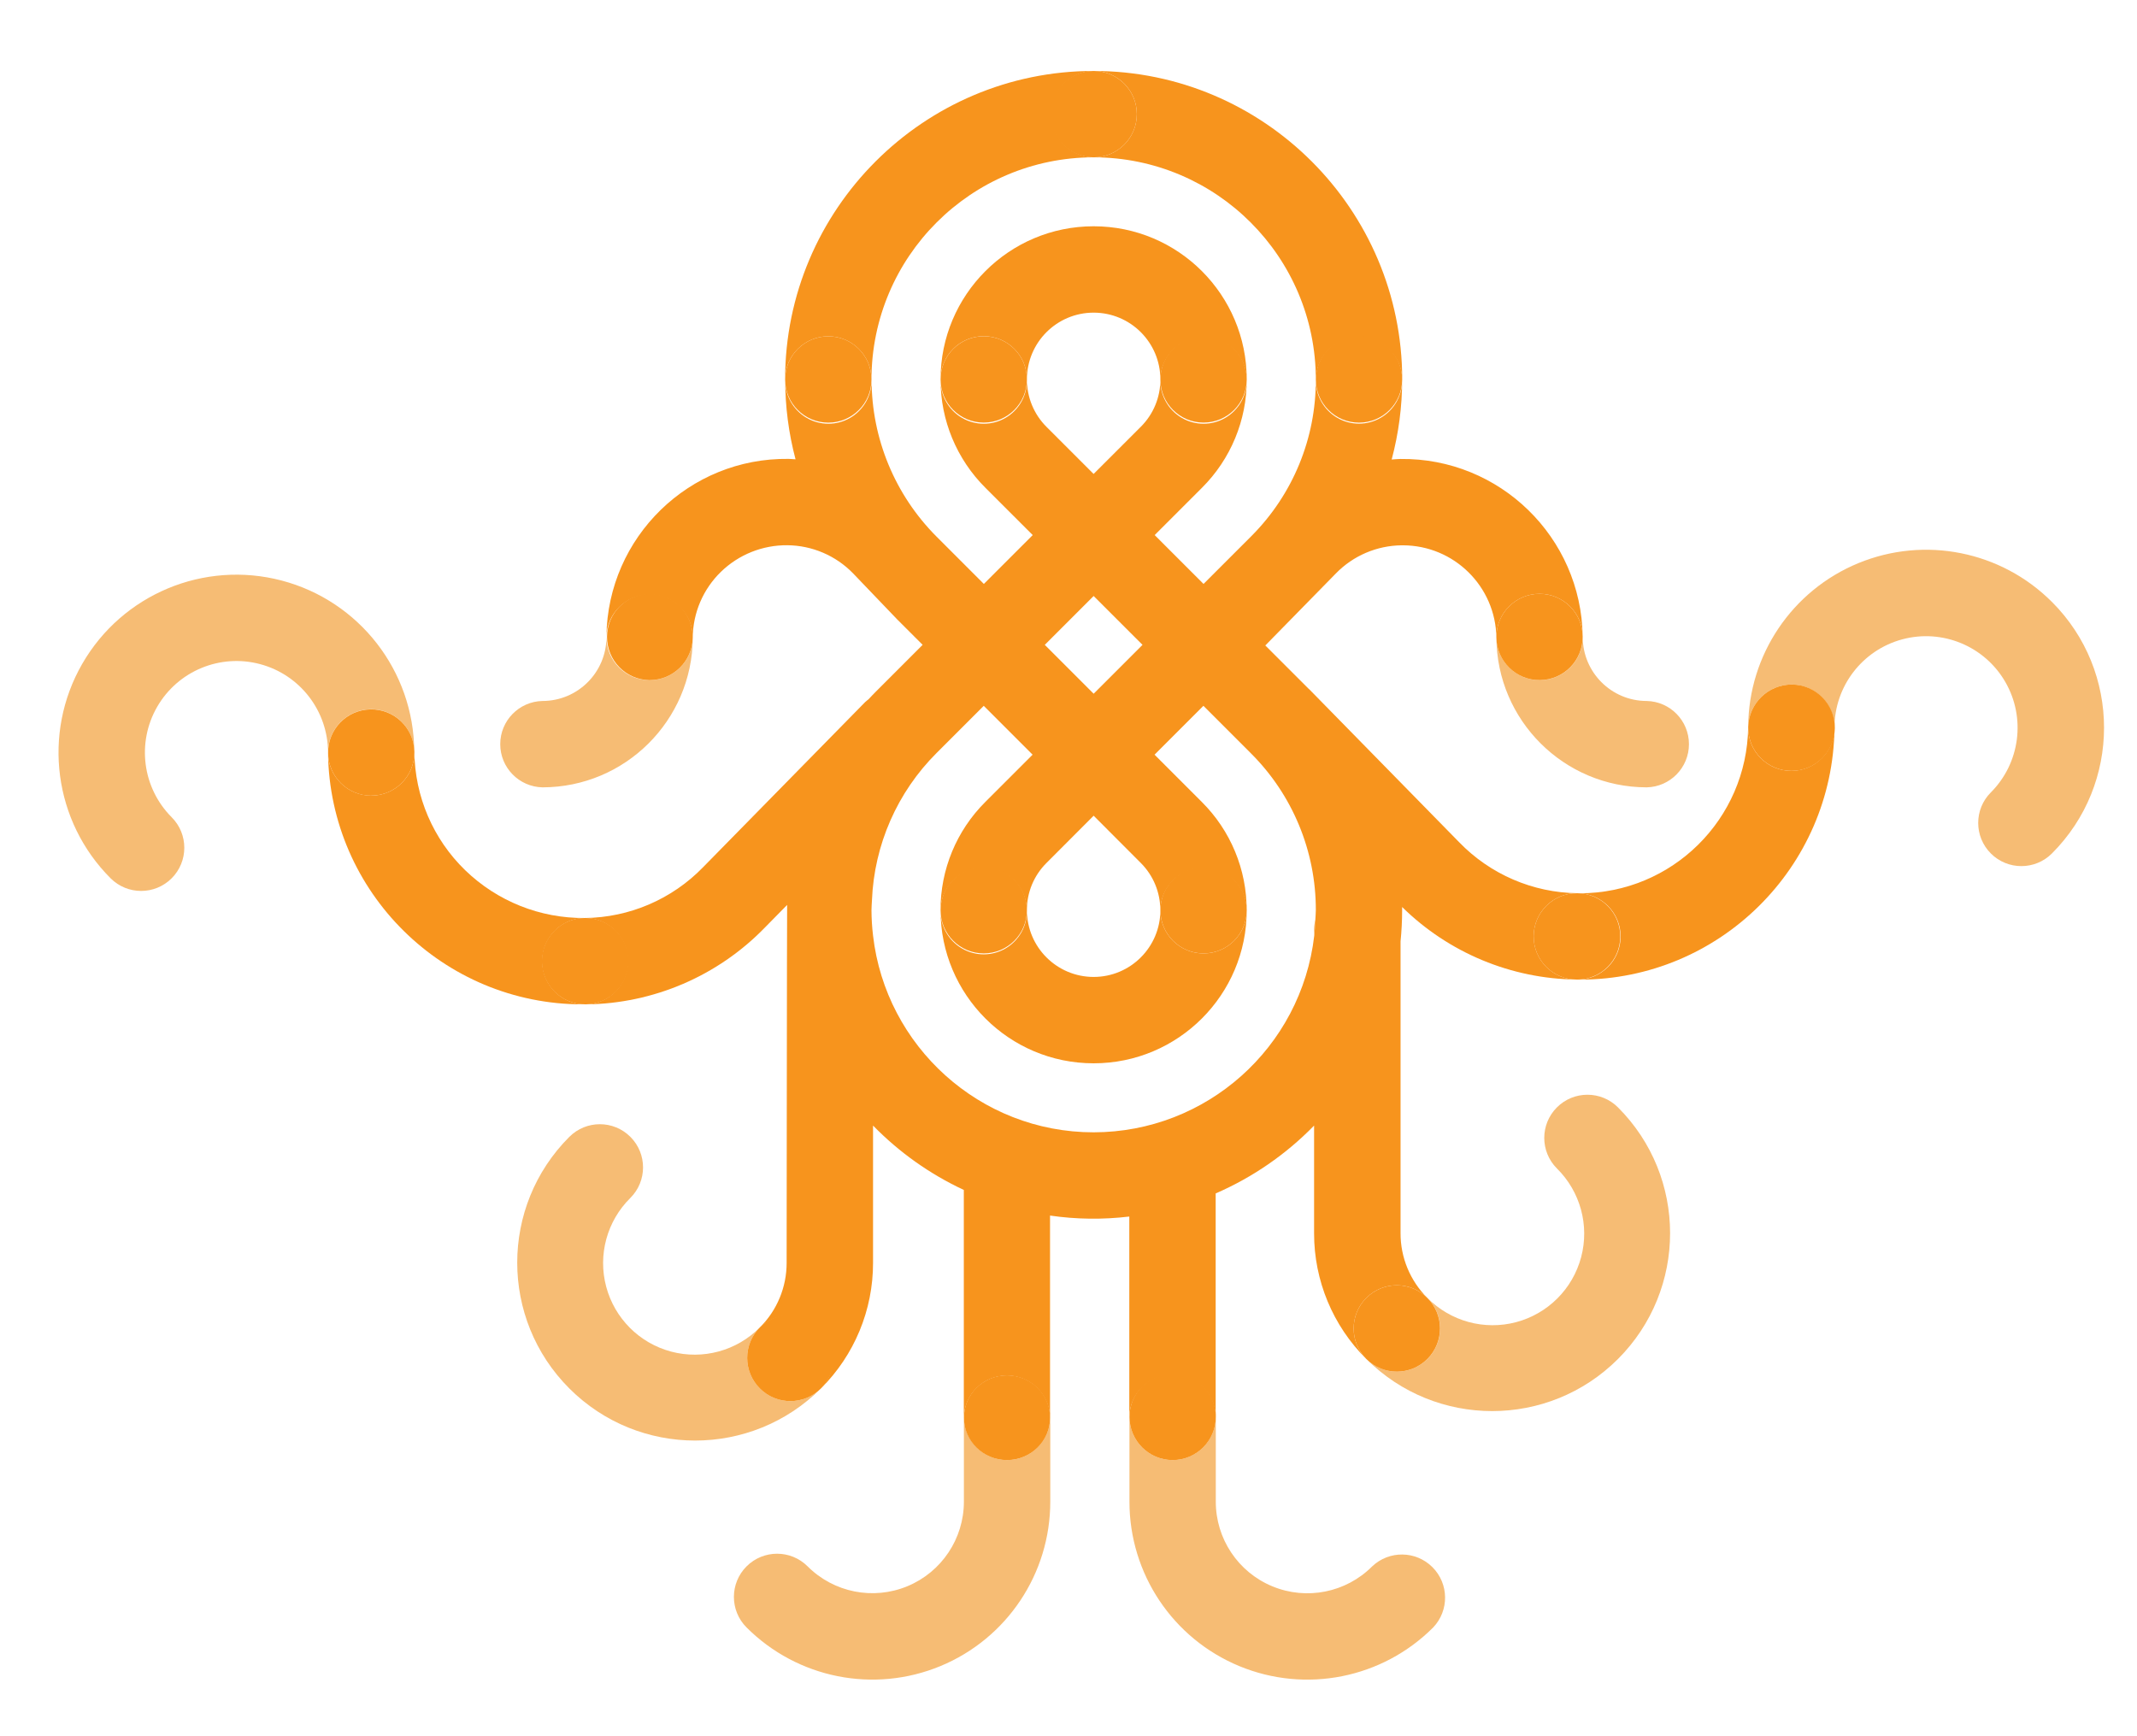
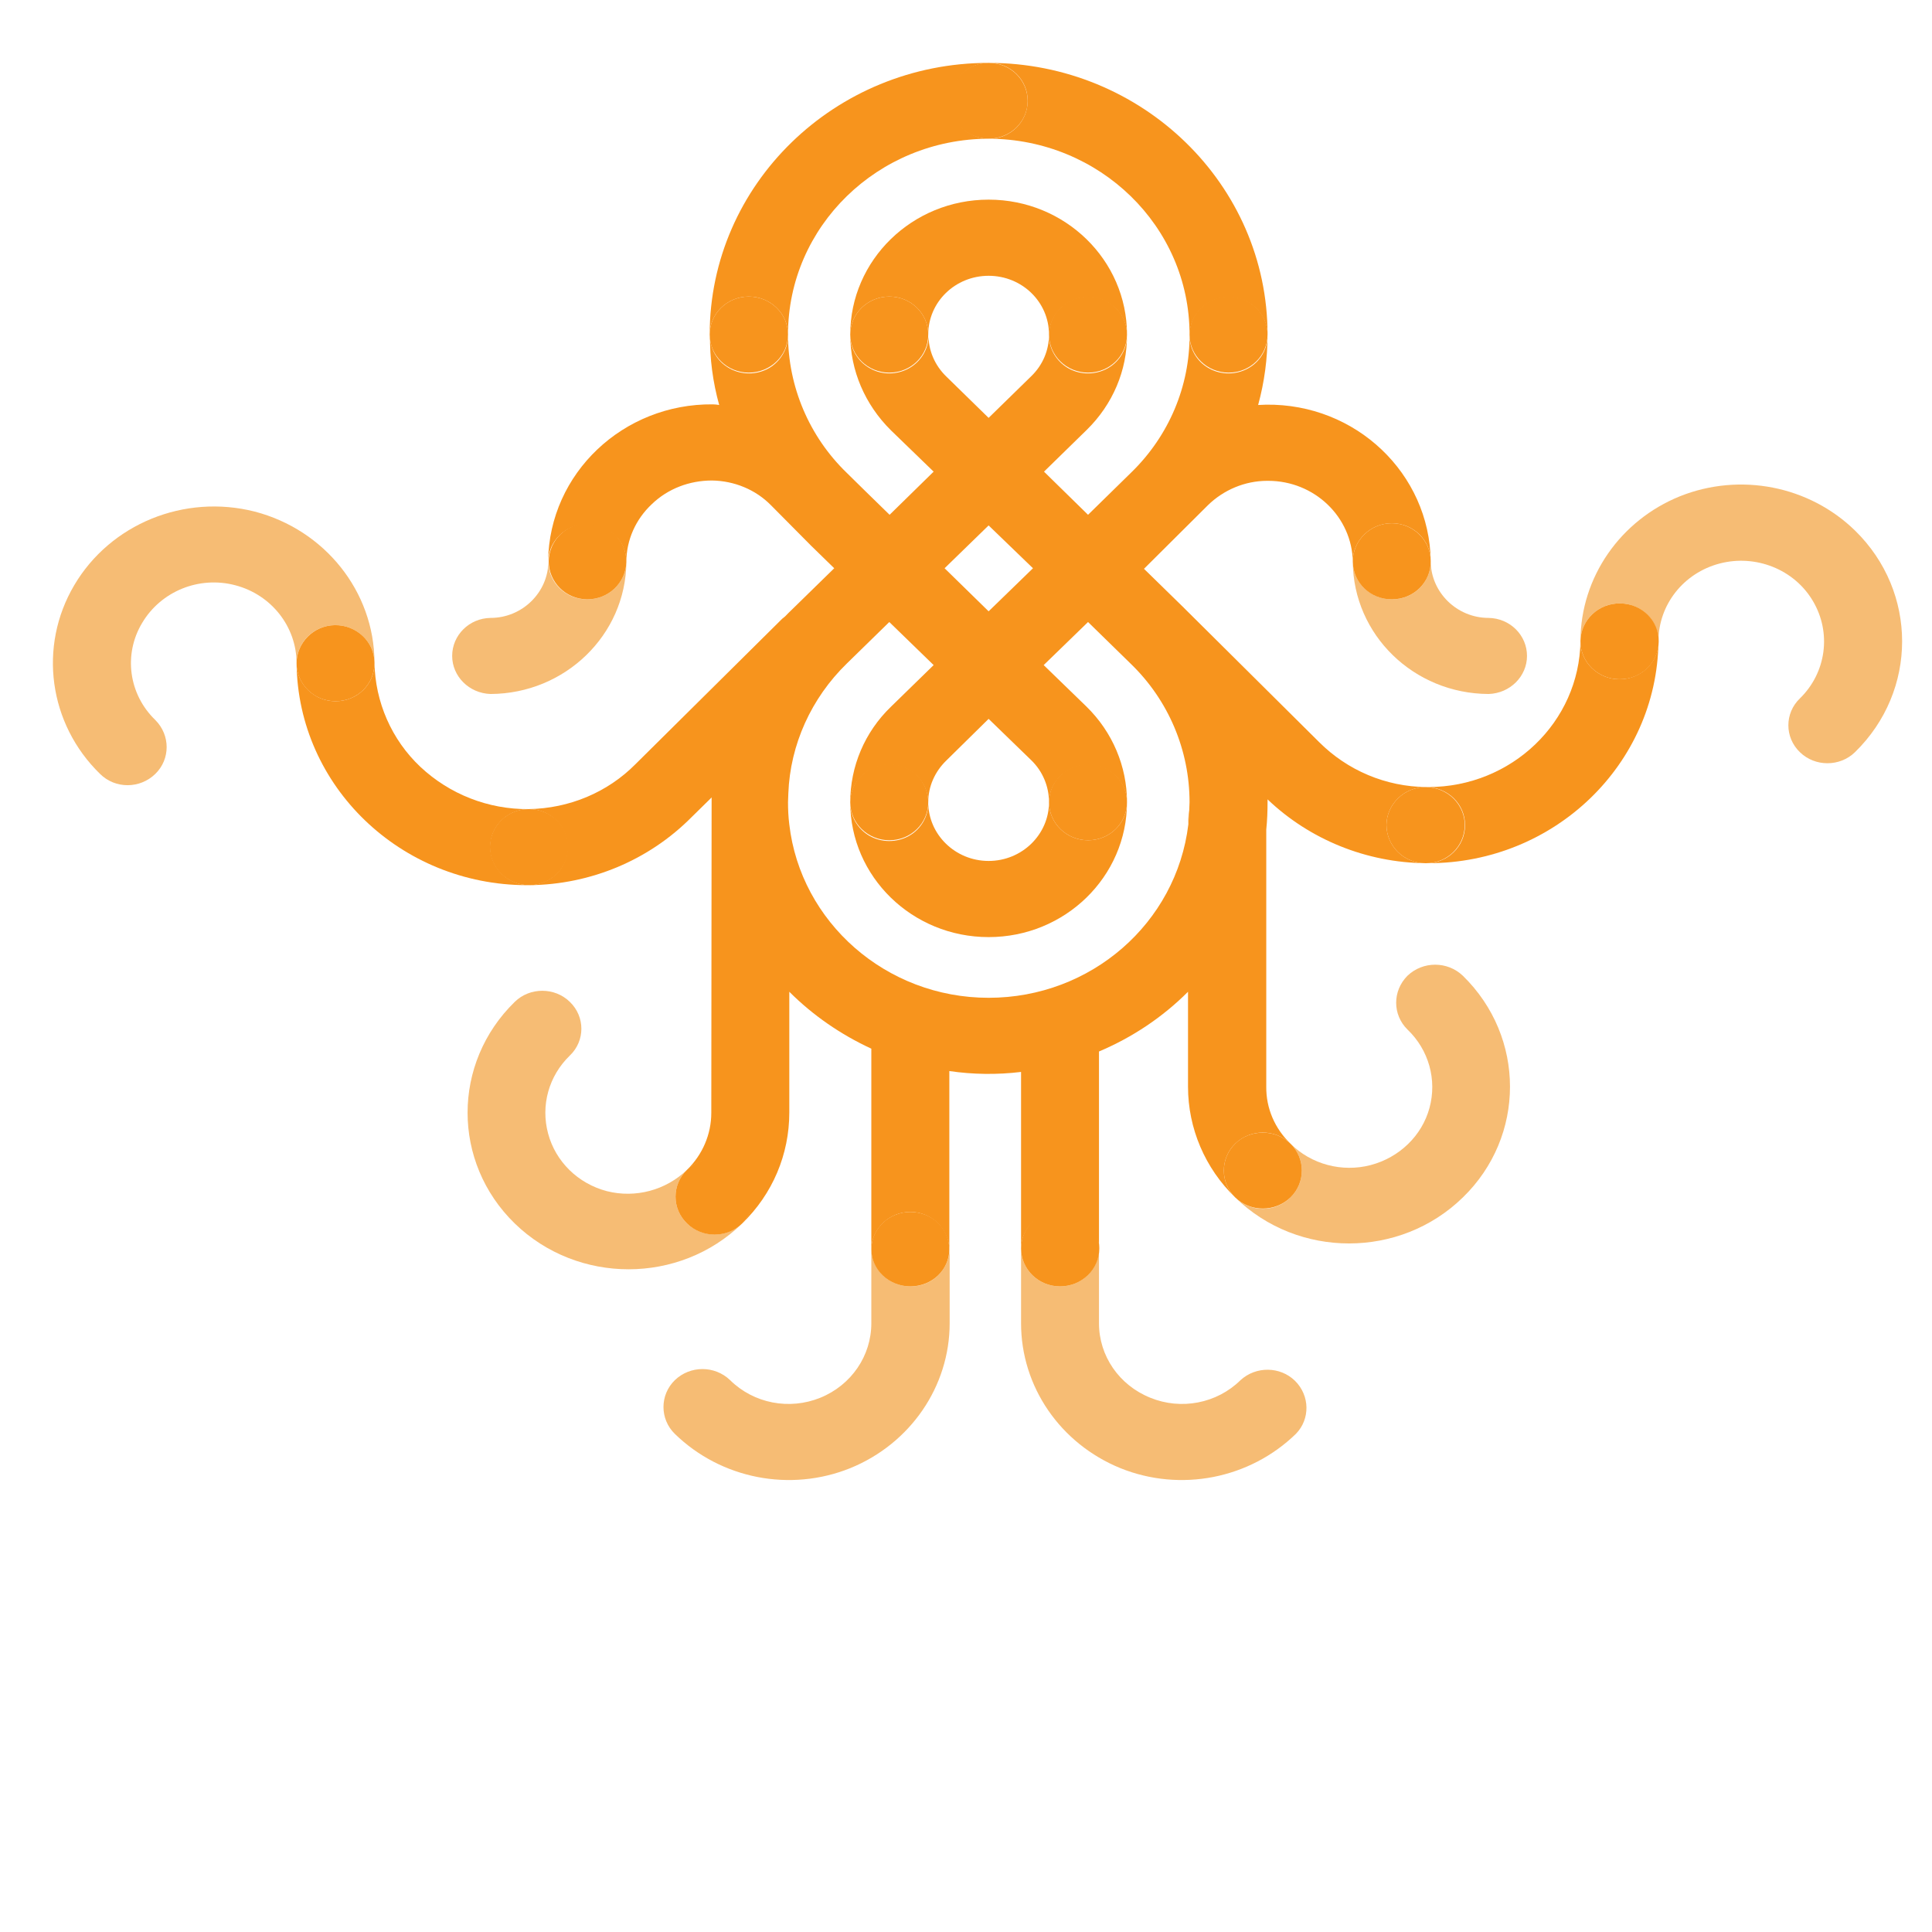
- <svg xmlns="http://www.w3.org/2000/svg" id="Layer_1" data-name="Layer 1" viewBox="0 0 1093.29 887.97">
-   <defs>
-     <style>.cls-1{fill:none;}.cls-2{fill:#f7941d;}.cls-3{fill:#f6bc74;}</style>
-   </defs>
-   <path class="cls-1" d="M559.51,160a34.13,34.13,0,0,0-24.1,58.29l24.1,24.1,24.15-24.14A34.13,34.13,0,0,0,559.51,160Z" />
-   <path class="cls-1" d="M504.16,249.52a78.32,78.32,0,1,1,110.75-.05l-24.18,24.18,25,25,24.57-24.57a112.65,112.65,0,0,0,32.86-80,113.67,113.67,0,1,0-201.81,71.76l18.74,19.58,13.17,13.18,25-25Z" />
-   <path class="cls-1" d="M559.51,499.83a34.13,34.13,0,0,0,24.1-58.29l-24.1-24.1-24.15,24.15a34.12,34.12,0,0,0,24.15,58.24Z" />
-   <rect class="cls-1" x="541.85" y="312.24" width="35.33" height="35.34" transform="translate(-69.4 492.27) rotate(-45)" />
-   <path class="cls-1" d="M614.86,410.3a78.32,78.32,0,1,1-110.75.05l24.19-24.18-25-25-24.11,24.12a112.86,112.86,0,0,0-33.08,75.42,21.76,21.76,0,0,1,.56,4.81v13.16c6.48,56.57,54.59,100.67,112.86,100.67A113.78,113.78,0,0,0,672.37,478.7v-3.35a21.74,21.74,0,0,1,.56-4.8c.07-1.63.25-3.24.25-4.88a112.94,112.94,0,0,0-33.27-80.35l-24.17-24.17-25,25Z" />
-   <line class="cls-2" x1="559.51" y1="417.39" x2="559.51" y2="417.44" />
-   <path class="cls-2" d="M806.85,501.2h0Z" />
-   <path class="cls-2" d="M672.37,478.7c.31-2.69.44-5.42.56-8.15a21.74,21.74,0,0,0-.56,4.8Z" />
-   <path class="cls-3" d="M730.28,695.3a22.07,22.07,0,0,1-31.24,0A91,91,0,0,0,827.76,566.57a22.09,22.09,0,0,0-31.24,31.25,46.84,46.84,0,1,1-66.24,66.24A22.08,22.08,0,0,1,730.28,695.3Z" />
-   <path class="cls-2" d="M699,664.06a22.09,22.09,0,1,0,31.24,0A22.07,22.07,0,0,0,699,664.06Z" />
-   <path class="cls-3" d="M1049.74,307.94a91,91,0,0,0-155.36,63.87,22.32,22.32,0,0,1,22.35-21.59,22.08,22.08,0,0,1,21.79,22.28c0-.07,0-.14,0-.21a46.84,46.84,0,1,1,80,33.13,22.09,22.09,0,1,0,31.24,31.24,91,91,0,0,0,0-128.72Z" />
-   <path class="cls-3" d="M599.93,747a22.09,22.09,0,0,1-22.1-22.09v43.4a91,91,0,0,0,155.39,64.34A22.09,22.09,0,0,0,702,801.41a46.84,46.84,0,0,1-80-33.14V724.92A22.09,22.09,0,0,1,599.93,747Z" />
-   <circle class="cls-2" cx="599.93" cy="724.92" r="22.09" />
-   <path class="cls-3" d="M787.93,348a22.14,22.14,0,0,1-22.37-21.76,77,77,0,0,0,76.88,76.59,22.1,22.1,0,0,0,0-44.19,32.74,32.74,0,0,1-32.71-32.71c0-.05,0-.09,0-.14A22.06,22.06,0,0,1,787.93,348Z" />
-   <path class="cls-2" d="M787.63,303.81a22.1,22.1,0,0,0-22.09,22.1c0,.1,0,.2,0,.31a22.08,22.08,0,1,0,22.07-22.41Z" />
-   <path class="cls-3" d="M515.19,747a22.08,22.08,0,0,1-22.06-21.68c0,.15,0,.28,0,.42v42.56a46.83,46.83,0,0,1-79.95,33.1,22.09,22.09,0,0,0-31.24,31.25,91,91,0,0,0,155.38-64.39V725.75c0-.14,0-.27,0-.42A22.07,22.07,0,0,1,515.19,747Z" />
-   <ellipse class="cls-2" cx="515.19" cy="725.33" rx="22.05" ry="21.68" />
-   <path class="cls-3" d="M388.75,710.37a22.08,22.08,0,0,1,0-31.24,46.84,46.84,0,1,1-66.24-66.24,22.09,22.09,0,0,0-31.24-31.24A91,91,0,1,0,420,710.37a22.07,22.07,0,0,1-31.24,0Z" />
-   <path class="cls-2" d="M420,679.13a22.1,22.1,0,1,0,0,31.24A22.07,22.07,0,0,0,420,679.13Z" />
-   <path class="cls-2" d="M299.47,513.85h0Z" />
-   <path class="cls-2" d="M277.39,492.05a22.09,22.09,0,0,1,21.8-22.38A86.73,86.73,0,0,1,238,445.24a85.53,85.53,0,0,1-26-60.56c0-.08,0-.17,0-.26,0,.19,0,.37,0,.55a22.09,22.09,0,0,1-22.1,22.1h0a22.09,22.09,0,0,1-22.08-21.91.33.33,0,0,0,0,.1A130.28,130.28,0,0,0,298,513.86h1.41A22.08,22.08,0,0,1,277.39,492.05Z" />
-   <path class="cls-2" d="M321.57,491.47a22.1,22.1,0,0,0-22.09-21.81h-.29a22.09,22.09,0,0,0,.24,44.18h.33A22.09,22.09,0,0,0,321.57,491.47Z" />
-   <path class="cls-2" d="M458.9,316.79s.1.08.15.13l-.66-.66Z" />
-   <path class="cls-3" d="M332.34,348h-.29a22.07,22.07,0,0,1-21.79-22.23c0,.06,0,.11,0,.16a32.74,32.74,0,0,1-32.71,32.71,22.1,22.1,0,0,0,0,44.19,77,77,0,0,0,76.88-76.46A22.09,22.09,0,0,1,332.34,348Z" />
-   <path class="cls-2" d="M332.34,303.81a22.09,22.09,0,0,0-.29,44.17h.29a22.09,22.09,0,0,0,22.07-21.64c0-.15,0-.29,0-.44A22.1,22.1,0,0,0,332.34,303.81Z" />
-   <path class="cls-2" d="M423.76,172.06a22.09,22.09,0,0,1,22.09,22.09A113.79,113.79,0,0,1,559.51,80.49a22.1,22.1,0,0,1,0-44.19c-87,0-157.85,70.82-157.85,157.85A22.09,22.09,0,0,1,423.76,172.06Z" />
-   <circle class="cls-2" cx="423.76" cy="194.15" r="22.09" />
-   <path class="cls-2" d="M581.61,58.4a22.09,22.09,0,0,1-22.1,22.09A113.79,113.79,0,0,1,673.18,194.15a22.1,22.1,0,0,1,44.19,0c0-87-70.82-157.85-157.86-157.85A22.09,22.09,0,0,1,581.61,58.4Z" />
-   <circle class="cls-2" cx="695.27" cy="194.15" r="22.09" />
-   <circle class="cls-2" cx="559.51" cy="58.4" r="22.09" />
-   <line class="cls-2" x1="559.51" y1="242.44" x2="559.51" y2="242.38" />
-   <path class="cls-2" d="M787.63,303.81a22.08,22.08,0,0,1,22.08,22c0-.06,0-.11,0-.17a92.18,92.18,0,0,0-93.22-90.82c-1.52,0-3,.19-4.51.28a158.88,158.88,0,0,0,5.37-40.91,22.1,22.1,0,1,1-44.19,0,112.65,112.65,0,0,1-32.86,80l-24.57,24.57-25-25,24.18-24.18a77.78,77.78,0,0,0,22.92-55.35,22.1,22.1,0,1,1-44.19,0,33.9,33.9,0,0,1-10,24.12l-24.15,24.14h0l-24.1-24.1a34,34,0,0,1-10-24.16,22.1,22.1,0,1,1-44.19,0,77.87,77.87,0,0,0,23,55.4l24.14,24.13-25,25-13.17-13.18-11-11a113.72,113.72,0,0,1-33.27-80.35,22.1,22.1,0,1,1-44.19,0A158.84,158.84,0,0,0,407,235c-1.18-.06-2.35-.21-3.55-.22a92,92,0,0,0-93.21,90.83c0,.05,0,.09,0,.14a22.09,22.09,0,0,1,44.17.16c0,.15,0,.29,0,.44,0-.06,0-.11,0-.17a47.53,47.53,0,0,1,14.45-33.65,48.12,48.12,0,0,1,34-13.57,47.47,47.47,0,0,1,33.52,14.33l22.64,23.63,13,13-24.17,24.18c-1.2,1.19-2.34,2.43-3.5,3.66-.59.5-1.22.92-1.77,1.48l-82.87,84.44a85.58,85.58,0,0,1-60.54,26h.29a22.1,22.1,0,0,1,.28,44.19,129.46,129.46,0,0,0,91.6-39.33L401.7,464l1-1c-.1.85-.26,183.08-.26,183.08a46.51,46.51,0,0,1-13.71,33.1A22.09,22.09,0,0,1,420,710.37,90.43,90.43,0,0,0,446.65,646V575.87a158.37,158.37,0,0,0,46.44,32.94V724.92c0,.14,0,.27,0,.41a22.06,22.06,0,0,1,44.11,0c0-.14,0-.27,0-.41v-103a154.26,154.26,0,0,0,40.55.5v102.5a22.1,22.1,0,0,1,44.19,0V610.59a158.43,158.43,0,0,0,50.35-34.71V631A90.43,90.43,0,0,0,699,695.3a22.09,22.09,0,0,1,31.24-31.24,46.56,46.56,0,0,1-13.72-33.14V481.65a159.34,159.34,0,0,0,.81-16c0-.54,0-1.07,0-1.6a129.31,129.31,0,0,0,89.23,37.12,22.09,22.09,0,0,1,.28-44.18h.23a85.63,85.63,0,0,1-60.56-26.08l-76.64-78.2c-.12-.13-.27-.21-.4-.34l-22.14-22.13,36.12-36.86A47.57,47.57,0,0,1,717.08,279h.63a47.9,47.9,0,0,1,47.84,47.22s0,0,0,0,0-.21,0-.31A22.1,22.1,0,0,1,787.63,303.81Zm-228.12,1.12,25,25-25,25-25-25ZM673.18,465.67c0,1.64-.18,3.25-.25,4.88-.12,2.73-.25,5.46-.56,8.15A113.78,113.78,0,0,1,559.51,579.33c-58.27,0-106.38-44.1-112.86-100.67a113.68,113.68,0,0,1-.8-13c0-1.68.17-3.32.24-5a112.86,112.86,0,0,1,33.08-75.42l24.11-24.12,25,25-24.19,24.18a77.8,77.8,0,0,0-22.92,55.35,22.1,22.1,0,0,1,44.19,0,33.9,33.9,0,0,1,10-24.11l24.15-24.2,24.1,24.15a34,34,0,0,1,10,24.16,22.1,22.1,0,0,1,44.19,0,77.87,77.87,0,0,0-23-55.4l-24.13-24.13,25-25,24.17,24.17A112.94,112.94,0,0,1,673.18,465.67Z" />
-   <path class="cls-2" d="M503.29,172a22.09,22.09,0,0,1,22.09,22.09,34.13,34.13,0,0,1,68.26,0,22.1,22.1,0,0,1,44.19,0,78.32,78.32,0,0,0-156.64,0A22.1,22.1,0,0,1,503.29,172Z" />
-   <circle class="cls-2" cx="615.74" cy="194.12" r="22.09" />
-   <circle class="cls-2" cx="503.29" cy="194.12" r="22.09" />
-   <path class="cls-2" d="M615.74,487.8a22.09,22.09,0,0,1-22.1-22.1,34.13,34.13,0,0,1-68.26,0,22.1,22.1,0,1,1-44.19,0,78.32,78.32,0,0,0,156.64,0A22.09,22.09,0,0,1,615.74,487.8Z" />
-   <circle class="cls-2" cx="503.29" cy="465.7" r="22.09" />
-   <circle class="cls-2" cx="615.74" cy="465.7" r="22.09" />
-   <path class="cls-3" d="M189.59,362.88a22,22,0,0,1,22.35,21.54A91,91,0,1,0,56.58,449.36a22.09,22.09,0,1,0,31.24-31.24,46.84,46.84,0,1,1,80-33.14c0,.06,0,.12,0,.18A22.09,22.09,0,0,1,189.59,362.88Z" />
-   <path class="cls-2" d="M189.87,407.07h0A22.09,22.09,0,0,0,212,385c0-.18,0-.36,0-.55a22.08,22.08,0,1,0-22.07,22.65Z" />
-   <path class="cls-2" d="M916.45,394.4h0a22.09,22.09,0,0,1-22.09-22.08c0-.17,0-.34,0-.51a1.66,1.66,0,0,1,0,.22,86.1,86.1,0,0,1-86.07,85h-1.14a22.09,22.09,0,0,1-.25,44.18h1.41A130.28,130.28,0,0,0,938.53,372.6s0-.07,0-.1A22.1,22.1,0,0,1,916.45,394.4Z" />
-   <path class="cls-2" d="M828.93,479.39A22.08,22.08,0,0,0,807.14,457h-.3a22.09,22.09,0,0,0-.28,44.18h.33A22.08,22.08,0,0,0,828.93,479.39Z" />
-   <path class="cls-2" d="M916.73,350.22a22.32,22.32,0,0,0-22.35,21.59c0,.17,0,.34,0,.51a22.09,22.09,0,0,0,22.09,22.08h0a22.09,22.09,0,0,0,.28-44.18Z" />
+ <svg xmlns="http://www.w3.org/2000/svg" id="Layer_1" data-name="Layer 1" viewBox="0 0 24 24">
+   <g id="surface1">
+     <path style=" stroke:none;fill-rule:nonzero;fill:rgb(96.863%,58.039%,11.373%);fill-opacity:1;" d="M 14.762 10.242 C 14.766 10.184 14.77 10.125 14.773 10.066 C 14.766 10.102 14.762 10.137 14.762 10.172 Z M 14.762 10.242 " />
+     <path style=" stroke:none;fill-rule:nonzero;fill:rgb(96.471%,73.725%,45.49%);fill-opacity:1;" d="M 16.031 14.875 C 15.941 14.965 15.816 15.016 15.688 15.016 C 15.559 15.016 15.438 14.965 15.344 14.875 C 16.125 15.637 17.391 15.637 18.172 14.875 C 18.953 14.117 18.953 12.883 18.172 12.121 C 17.98 11.938 17.676 11.938 17.484 12.121 C 17.297 12.309 17.297 12.605 17.484 12.789 C 17.75 13.043 17.852 13.414 17.758 13.762 C 17.664 14.109 17.383 14.379 17.027 14.473 C 16.672 14.566 16.289 14.465 16.031 14.207 C 16.219 14.391 16.219 14.691 16.031 14.875 Z M 16.031 14.875 " />
+     <path style=" stroke:none;fill-rule:nonzero;fill:rgb(96.863%,58.039%,11.373%);fill-opacity:1;" d="M 15.344 14.207 C 15.156 14.391 15.156 14.691 15.344 14.875 C 15.535 15.059 15.84 15.059 16.031 14.875 C 16.219 14.691 16.219 14.391 16.031 14.207 C 15.938 14.117 15.816 14.07 15.688 14.07 C 15.559 14.07 15.434 14.117 15.344 14.207 Z M 15.344 14.207 " />
+     <path style=" stroke:none;fill-rule:nonzero;fill:rgb(96.471%,73.725%,45.49%);fill-opacity:1;" d="M 23.043 6.59 C 22.473 6.035 21.617 5.867 20.871 6.164 C 20.125 6.465 19.637 7.172 19.633 7.957 C 19.641 7.699 19.859 7.492 20.125 7.496 C 20.391 7.496 20.605 7.711 20.602 7.973 C 20.602 7.969 20.602 7.969 20.602 7.965 C 20.602 7.512 20.914 7.117 21.363 7 C 21.812 6.883 22.289 7.074 22.52 7.465 C 22.754 7.859 22.688 8.355 22.359 8.676 C 22.168 8.859 22.168 9.16 22.359 9.344 C 22.547 9.527 22.855 9.527 23.043 9.344 C 23.824 8.582 23.824 7.352 23.043 6.59 Z M 23.043 6.59 " />
+     <path style=" stroke:none;fill-rule:nonzero;fill:rgb(96.471%,73.725%,45.49%);fill-opacity:1;" d="M 13.168 15.98 C 12.902 15.98 12.684 15.77 12.684 15.508 L 12.684 16.438 C 12.684 17.227 13.172 17.934 13.918 18.238 C 14.664 18.539 15.523 18.371 16.098 17.812 C 16.277 17.629 16.273 17.336 16.086 17.152 C 15.902 16.973 15.602 16.969 15.41 17.145 C 15.117 17.434 14.672 17.52 14.289 17.363 C 13.902 17.207 13.652 16.844 13.652 16.438 L 13.652 15.508 C 13.652 15.77 13.438 15.98 13.168 15.98 Z M 13.168 15.98 " />
+     <path style=" stroke:none;fill-rule:nonzero;fill:rgb(96.863%,58.039%,11.373%);fill-opacity:1;" d="M 13.656 15.508 C 13.656 15.77 13.438 15.98 13.168 15.98 C 12.902 15.98 12.684 15.77 12.684 15.508 C 12.684 15.25 12.902 15.035 13.168 15.035 C 13.438 15.035 13.656 15.25 13.656 15.508 Z M 13.656 15.508 " />
+     <path style=" stroke:none;fill-rule:nonzero;fill:rgb(96.471%,73.725%,45.49%);fill-opacity:1;" d="M 17.297 7.445 C 17.031 7.449 16.809 7.242 16.805 6.98 C 16.812 7.887 17.562 8.617 18.492 8.621 C 18.758 8.613 18.969 8.402 18.969 8.148 C 18.969 7.891 18.758 7.68 18.492 7.676 C 18.098 7.676 17.777 7.359 17.773 6.977 C 17.773 6.973 17.773 6.973 17.773 6.973 C 17.777 7.23 17.562 7.445 17.297 7.445 Z M 17.297 7.445 " />
+     <path style=" stroke:none;fill-rule:nonzero;fill:rgb(96.863%,58.039%,11.373%);fill-opacity:1;" d="M 17.289 6.5 C 17.023 6.5 16.805 6.715 16.805 6.973 C 16.805 6.977 16.805 6.98 16.805 6.98 C 16.809 7.242 17.027 7.449 17.293 7.445 C 17.562 7.445 17.777 7.23 17.773 6.973 C 17.773 6.711 17.555 6.5 17.289 6.5 Z M 17.289 6.5 " />
+     <path style=" stroke:none;fill-rule:nonzero;fill:rgb(96.471%,73.725%,45.49%);fill-opacity:1;" d="M 11.309 15.98 C 11.047 15.98 10.828 15.773 10.824 15.52 C 10.824 15.52 10.824 15.523 10.824 15.527 L 10.824 16.438 C 10.824 16.844 10.574 17.207 10.191 17.363 C 9.805 17.52 9.363 17.434 9.07 17.145 C 8.879 16.961 8.574 16.961 8.383 17.145 C 8.195 17.328 8.195 17.629 8.383 17.812 C 8.957 18.371 9.816 18.539 10.562 18.238 C 11.309 17.934 11.797 17.223 11.797 16.438 L 11.797 15.527 C 11.797 15.523 11.797 15.52 11.797 15.52 C 11.789 15.777 11.574 15.984 11.309 15.98 Z M 11.309 15.98 " />
+     <path style=" stroke:none;fill-rule:nonzero;fill:rgb(96.863%,58.039%,11.373%);fill-opacity:1;" d="M 11.793 15.52 C 11.793 15.262 11.578 15.055 11.309 15.055 C 11.043 15.055 10.824 15.262 10.824 15.52 C 10.824 15.773 11.043 15.98 11.309 15.98 C 11.578 15.98 11.793 15.773 11.793 15.52 Z M 11.793 15.52 " />
+     <path style=" stroke:none;fill-rule:nonzero;fill:rgb(96.471%,73.725%,45.49%);fill-opacity:1;" d="M 8.535 15.199 C 8.344 15.016 8.344 14.715 8.535 14.531 C 8.273 14.785 7.895 14.887 7.539 14.797 C 7.18 14.703 6.902 14.43 6.809 14.082 C 6.715 13.734 6.816 13.367 7.078 13.113 C 7.27 12.93 7.27 12.629 7.078 12.445 C 6.891 12.262 6.582 12.262 6.395 12.445 C 5.613 13.207 5.613 14.438 6.395 15.199 C 7.176 15.957 8.441 15.957 9.219 15.199 C 9.129 15.285 9.004 15.336 8.879 15.336 C 8.75 15.336 8.625 15.285 8.535 15.199 Z M 8.535 15.199 " />
+     <path style=" stroke:none;fill-rule:nonzero;fill:rgb(96.863%,58.039%,11.373%);fill-opacity:1;" d="M 9.219 14.531 C 9.031 14.344 8.723 14.344 8.535 14.531 C 8.344 14.715 8.344 15.016 8.535 15.199 C 8.723 15.383 9.031 15.383 9.219 15.199 C 9.312 15.109 9.363 14.988 9.363 14.863 C 9.363 14.738 9.312 14.617 9.219 14.531 Z M 9.219 14.531 " />
+     <path style=" stroke:none;fill-rule:nonzero;fill:rgb(96.863%,58.039%,11.373%);fill-opacity:1;" d="M 6.09 10.527 C 6.086 10.266 6.301 10.055 6.566 10.051 C 6.066 10.055 5.586 9.867 5.223 9.527 C 4.863 9.188 4.66 8.719 4.652 8.23 C 4.652 8.23 4.652 8.227 4.652 8.227 C 4.652 8.23 4.652 8.234 4.652 8.238 C 4.652 8.5 4.438 8.711 4.168 8.711 C 3.902 8.711 3.688 8.5 3.684 8.242 C 3.703 9.77 4.977 10.992 6.543 10.996 L 6.574 10.996 C 6.309 10.992 6.094 10.785 6.09 10.527 Z M 6.09 10.527 " />
+     <path style=" stroke:none;fill-rule:nonzero;fill:rgb(96.863%,58.039%,11.373%);fill-opacity:1;" d="M 7.059 10.516 C 7.055 10.258 6.84 10.051 6.574 10.051 L 6.566 10.051 C 6.301 10.051 6.086 10.262 6.086 10.523 C 6.086 10.785 6.305 10.996 6.574 10.996 L 6.582 10.996 C 6.848 10.992 7.062 10.777 7.059 10.516 Z M 7.059 10.516 " />
+     <path style=" stroke:none;fill-rule:nonzero;fill:rgb(96.863%,58.039%,11.373%);fill-opacity:1;" d="M 10.074 6.777 C 10.074 6.777 10.074 6.781 10.078 6.781 L 10.062 6.77 Z M 10.074 6.777 " />
+     <path style=" stroke:none;fill-rule:nonzero;fill:rgb(96.471%,73.725%,45.49%);fill-opacity:1;" d="M 7.297 7.445 L 7.289 7.445 C 7.023 7.445 6.809 7.23 6.812 6.973 C 6.812 6.973 6.812 6.973 6.812 6.977 C 6.809 7.359 6.488 7.676 6.094 7.676 C 5.828 7.68 5.617 7.891 5.617 8.148 C 5.617 8.402 5.828 8.613 6.094 8.621 C 7.02 8.617 7.773 7.887 7.781 6.984 C 7.773 7.242 7.559 7.445 7.297 7.445 Z M 7.297 7.445 " />
+     <path style=" stroke:none;fill-rule:nonzero;fill:rgb(96.863%,58.039%,11.373%);fill-opacity:1;" d="M 7.297 6.5 C 7.031 6.504 6.82 6.715 6.816 6.973 C 6.816 7.227 7.023 7.441 7.289 7.445 L 7.297 7.445 C 7.559 7.445 7.773 7.242 7.781 6.984 C 7.781 6.98 7.781 6.977 7.781 6.973 C 7.781 6.715 7.562 6.5 7.297 6.5 Z M 7.297 6.5 " />
+     <path style=" stroke:none;fill-rule:nonzero;fill:rgb(96.863%,58.039%,11.373%);fill-opacity:1;" d="M 9.301 3.684 C 9.57 3.684 9.789 3.895 9.789 4.156 C 9.789 2.812 10.906 1.727 12.281 1.723 C 12.02 1.719 11.809 1.508 11.809 1.25 C 11.809 0.996 12.02 0.785 12.281 0.781 C 10.371 0.781 8.816 2.293 8.816 4.156 C 8.816 3.895 9.035 3.684 9.301 3.684 Z M 9.301 3.684 " />
+     <path style=" stroke:none;fill-rule:nonzero;fill:rgb(96.863%,58.039%,11.373%);fill-opacity:1;" d="M 9.789 4.156 C 9.789 4.418 9.57 4.629 9.301 4.629 C 9.035 4.629 8.816 4.418 8.816 4.156 C 8.816 3.895 9.035 3.684 9.301 3.684 C 9.57 3.684 9.789 3.895 9.789 4.156 Z M 9.789 4.156 " />
+     <path style=" stroke:none;fill-rule:nonzero;fill:rgb(96.863%,58.039%,11.373%);fill-opacity:1;" d="M 12.766 1.254 C 12.766 1.512 12.551 1.727 12.281 1.723 C 13.66 1.727 14.777 2.812 14.777 4.156 C 14.785 3.898 15 3.691 15.262 3.691 C 15.527 3.691 15.742 3.898 15.746 4.156 C 15.746 2.293 14.191 0.781 12.281 0.781 C 12.551 0.777 12.77 0.992 12.766 1.254 Z M 12.766 1.254 " />
+     <path style=" stroke:none;fill-rule:nonzero;fill:rgb(96.863%,58.039%,11.373%);fill-opacity:1;" d="M 15.746 4.156 C 15.746 4.418 15.531 4.629 15.262 4.629 C 14.996 4.629 14.777 4.418 14.777 4.156 C 14.777 3.895 14.996 3.684 15.262 3.684 C 15.531 3.684 15.746 3.895 15.746 4.156 Z M 15.746 4.156 " />
+     <path style=" stroke:none;fill-rule:nonzero;fill:rgb(96.863%,58.039%,11.373%);fill-opacity:1;" d="M 12.766 1.254 C 12.766 1.512 12.551 1.723 12.281 1.723 C 12.016 1.723 11.797 1.512 11.797 1.254 C 11.797 0.992 12.016 0.781 12.281 0.781 C 12.551 0.781 12.766 0.992 12.766 1.254 Z M 12.766 1.254 " />
+     <path style=" stroke:none;fill-rule:nonzero;fill:rgb(96.863%,58.039%,11.373%);fill-opacity:1;" d="M 17.289 6.5 C 17.559 6.5 17.773 6.711 17.773 6.973 C 17.773 6.973 17.773 6.969 17.773 6.969 C 17.758 5.883 16.844 5.012 15.727 5.027 C 15.695 5.027 15.664 5.031 15.629 5.031 C 15.707 4.746 15.746 4.453 15.746 4.156 C 15.75 4.328 15.66 4.488 15.508 4.574 C 15.355 4.66 15.168 4.66 15.016 4.574 C 14.863 4.488 14.773 4.328 14.777 4.156 C 14.781 4.797 14.52 5.414 14.055 5.867 L 13.516 6.395 L 12.969 5.859 L 13.5 5.34 C 13.82 5.027 14.004 4.602 14 4.156 C 14.004 4.328 13.914 4.488 13.762 4.574 C 13.609 4.66 13.422 4.66 13.27 4.574 C 13.121 4.488 13.027 4.328 13.031 4.156 C 13.031 4.352 12.953 4.535 12.812 4.672 L 12.281 5.191 L 11.754 4.676 C 11.613 4.539 11.531 4.352 11.535 4.156 C 11.539 4.328 11.445 4.488 11.293 4.574 C 11.141 4.66 10.953 4.66 10.805 4.574 C 10.652 4.488 10.559 4.328 10.562 4.156 C 10.562 4.602 10.746 5.027 11.066 5.344 L 11.598 5.859 L 11.051 6.395 L 10.762 6.113 L 10.52 5.875 C 10.051 5.422 9.789 4.801 9.789 4.156 C 9.793 4.328 9.699 4.488 9.551 4.574 C 9.398 4.66 9.211 4.66 9.059 4.574 C 8.906 4.488 8.816 4.328 8.82 4.156 C 8.816 4.453 8.855 4.746 8.934 5.031 C 8.91 5.027 8.883 5.023 8.855 5.023 C 7.742 5.012 6.824 5.879 6.809 6.969 C 6.809 6.969 6.809 6.969 6.809 6.973 C 6.816 6.715 7.031 6.508 7.297 6.512 C 7.562 6.512 7.777 6.719 7.781 6.973 C 7.781 6.977 7.781 6.98 7.781 6.984 C 7.781 6.98 7.781 6.98 7.781 6.98 C 7.781 6.707 7.898 6.449 8.098 6.262 C 8.297 6.07 8.566 5.969 8.844 5.969 C 9.121 5.973 9.387 6.082 9.578 6.277 L 10.078 6.781 L 10.363 7.059 L 9.832 7.578 C 9.805 7.602 9.781 7.629 9.754 7.656 C 9.742 7.668 9.727 7.676 9.715 7.688 L 7.895 9.492 C 7.547 9.844 7.07 10.043 6.566 10.051 L 6.574 10.051 C 6.836 10.055 7.051 10.262 7.051 10.52 C 7.055 10.777 6.844 10.988 6.578 10.996 C 7.34 10.988 8.062 10.684 8.59 10.152 L 8.816 9.93 L 8.84 9.906 C 8.84 9.926 8.836 13.824 8.836 13.824 C 8.836 14.09 8.727 14.344 8.535 14.531 C 8.723 14.355 9.023 14.359 9.211 14.539 C 9.398 14.719 9.402 15.012 9.219 15.199 C 9.598 14.832 9.805 14.34 9.805 13.82 L 9.805 12.32 C 10.098 12.613 10.445 12.852 10.824 13.027 L 10.824 15.508 C 10.824 15.512 10.824 15.516 10.824 15.52 C 10.828 15.262 11.047 15.055 11.309 15.055 C 11.57 15.055 11.785 15.262 11.793 15.52 C 11.793 15.516 11.793 15.512 11.793 15.508 L 11.793 13.305 C 12.086 13.348 12.387 13.352 12.684 13.316 L 12.684 15.508 C 12.688 15.254 12.902 15.047 13.168 15.047 C 13.434 15.047 13.648 15.254 13.652 15.508 L 13.652 13.062 C 14.066 12.887 14.441 12.637 14.758 12.32 L 14.758 13.5 C 14.758 14.016 14.969 14.512 15.344 14.875 C 15.156 14.691 15.156 14.391 15.344 14.207 C 15.535 14.023 15.84 14.023 16.031 14.207 C 15.836 14.02 15.727 13.766 15.73 13.5 L 15.73 10.305 C 15.742 10.191 15.746 10.078 15.746 9.965 C 15.746 9.953 15.746 9.941 15.746 9.93 C 16.27 10.43 16.973 10.715 17.707 10.723 C 17.438 10.723 17.223 10.508 17.223 10.246 C 17.227 9.988 17.445 9.777 17.711 9.777 L 17.719 9.777 C 17.215 9.773 16.738 9.57 16.387 9.219 L 14.703 7.547 C 14.703 7.543 14.699 7.543 14.695 7.539 L 14.211 7.066 L 15.004 6.277 C 15.199 6.086 15.465 5.973 15.742 5.973 L 15.754 5.973 C 16.328 5.973 16.797 6.422 16.805 6.98 C 16.805 6.98 16.805 6.977 16.805 6.973 C 16.805 6.715 17.023 6.5 17.289 6.5 Z M 12.281 6.527 L 12.832 7.059 L 12.281 7.594 L 11.734 7.059 Z M 14.777 9.965 C 14.777 10 14.773 10.035 14.773 10.066 C 14.77 10.125 14.766 10.184 14.762 10.242 C 14.613 11.469 13.551 12.395 12.281 12.395 C 11.004 12.395 9.945 11.453 9.805 10.242 C 9.793 10.148 9.789 10.055 9.789 9.965 C 9.789 9.926 9.793 9.895 9.793 9.855 C 9.816 9.25 10.078 8.672 10.52 8.242 L 11.047 7.727 L 11.598 8.262 L 11.066 8.781 C 10.742 9.094 10.562 9.52 10.562 9.965 C 10.566 9.707 10.785 9.5 11.047 9.5 C 11.312 9.5 11.527 9.707 11.531 9.965 C 11.531 9.77 11.613 9.586 11.754 9.449 L 12.281 8.93 L 12.812 9.445 C 12.953 9.582 13.031 9.77 13.031 9.965 C 13.035 9.707 13.254 9.5 13.516 9.5 C 13.781 9.5 13.996 9.707 14 9.965 C 14 9.52 13.82 9.094 13.496 8.777 L 12.965 8.262 L 13.516 7.727 L 14.047 8.246 C 14.516 8.699 14.777 9.32 14.777 9.965 Z M 14.777 9.965 " />
+     <path style=" stroke:none;fill-rule:nonzero;fill:rgb(96.863%,58.039%,11.373%);fill-opacity:1;" d="M 11.047 3.684 C 11.316 3.684 11.531 3.895 11.531 4.156 C 11.531 3.75 11.867 3.426 12.281 3.426 C 12.695 3.426 13.031 3.75 13.031 4.156 C 13.039 3.898 13.254 3.691 13.516 3.691 C 13.781 3.691 13.996 3.898 14 4.156 C 14 3.23 13.23 2.48 12.281 2.48 C 11.332 2.48 10.562 3.23 10.562 4.156 C 10.562 3.895 10.781 3.684 11.047 3.684 Z M 11.047 3.684 " />
+     <path style=" stroke:none;fill-rule:nonzero;fill:rgb(96.863%,58.039%,11.373%);fill-opacity:1;" d="M 14 4.156 C 14 4.418 13.785 4.629 13.516 4.629 C 13.25 4.629 13.031 4.418 13.031 4.156 C 13.031 3.895 13.25 3.684 13.516 3.684 C 13.785 3.684 14 3.895 14 4.156 Z M 14 4.156 " />
+     <path style=" stroke:none;fill-rule:nonzero;fill:rgb(96.863%,58.039%,11.373%);fill-opacity:1;" d="M 11.531 4.156 C 11.531 4.418 11.316 4.629 11.047 4.629 C 10.781 4.629 10.562 4.418 10.562 4.156 C 10.562 3.895 10.781 3.684 11.047 3.684 C 11.316 3.684 11.531 3.895 11.531 4.156 Z M 11.531 4.156 " />
+     <path style=" stroke:none;fill-rule:nonzero;fill:rgb(96.863%,58.039%,11.373%);fill-opacity:1;" d="M 13.516 10.438 C 13.25 10.438 13.031 10.227 13.031 9.965 C 13.031 10.367 12.695 10.695 12.281 10.695 C 11.867 10.695 11.531 10.367 11.531 9.965 C 11.535 10.137 11.445 10.297 11.293 10.383 C 11.141 10.469 10.953 10.469 10.801 10.383 C 10.652 10.297 10.559 10.137 10.562 9.965 C 10.562 10.891 11.332 11.641 12.281 11.641 C 13.23 11.641 14 10.891 14 9.965 C 14 10.227 13.785 10.438 13.516 10.438 Z M 13.516 10.438 " />
+     <path style=" stroke:none;fill-rule:nonzero;fill:rgb(96.863%,58.039%,11.373%);fill-opacity:1;" d="M 11.531 9.965 C 11.531 10.227 11.316 10.438 11.047 10.438 C 10.781 10.438 10.562 10.227 10.562 9.965 C 10.562 9.703 10.781 9.492 11.047 9.492 C 11.316 9.492 11.531 9.703 11.531 9.965 Z M 11.531 9.965 " />
+     <path style=" stroke:none;fill-rule:nonzero;fill:rgb(96.863%,58.039%,11.373%);fill-opacity:1;" d="M 14 9.965 C 14 10.227 13.785 10.438 13.516 10.438 C 13.25 10.438 13.031 10.227 13.031 9.965 C 13.031 9.703 13.25 9.492 13.516 9.492 C 13.785 9.492 14 9.703 14 9.965 Z M 14 9.965 " />
+     <path style=" stroke:none;fill-rule:nonzero;fill:rgb(96.471%,73.725%,45.49%);fill-opacity:1;" d="M 4.16 7.766 C 4.426 7.762 4.648 7.969 4.652 8.227 C 4.648 7.348 4.035 6.582 3.164 6.355 C 2.289 6.133 1.371 6.508 0.922 7.27 C 0.473 8.031 0.605 8.992 1.242 9.613 C 1.43 9.801 1.738 9.801 1.93 9.613 C 2.117 9.43 2.117 9.133 1.93 8.945 C 1.598 8.625 1.531 8.129 1.766 7.738 C 2 7.344 2.473 7.152 2.922 7.27 C 3.371 7.387 3.684 7.785 3.684 8.238 C 3.684 8.238 3.684 8.242 3.684 8.242 C 3.684 7.98 3.895 7.77 4.16 7.766 Z M 4.16 7.766 " />
+     <path style=" stroke:none;fill-rule:nonzero;fill:rgb(96.863%,58.039%,11.373%);fill-opacity:1;" d="M 4.168 8.711 C 4.438 8.711 4.652 8.5 4.652 8.238 C 4.652 8.234 4.652 8.23 4.652 8.227 C 4.648 7.969 4.426 7.762 4.16 7.766 C 3.895 7.77 3.684 7.984 3.684 8.242 C 3.688 8.504 3.902 8.711 4.168 8.711 Z M 4.168 8.711 " />
+     <path style=" stroke:none;fill-rule:nonzero;fill:rgb(96.863%,58.039%,11.373%);fill-opacity:1;" d="M 20.117 8.438 C 19.852 8.438 19.633 8.227 19.633 7.969 C 19.633 7.965 19.633 7.961 19.633 7.957 C 19.633 7.957 19.633 7.961 19.633 7.961 C 19.621 8.969 18.777 9.777 17.742 9.777 L 17.719 9.777 C 17.988 9.781 18.203 9.992 18.199 10.254 C 18.199 10.516 17.98 10.727 17.715 10.723 L 17.742 10.723 C 19.309 10.723 20.582 9.496 20.602 7.973 C 20.602 8.23 20.383 8.438 20.117 8.438 Z M 20.117 8.438 " />
+     <path style=" stroke:none;fill-rule:nonzero;fill:rgb(96.863%,58.039%,11.373%);fill-opacity:1;" d="M 18.195 10.258 C 18.199 10.133 18.148 10.012 18.059 9.922 C 17.969 9.832 17.848 9.781 17.719 9.777 L 17.711 9.777 C 17.445 9.777 17.227 9.988 17.223 10.246 C 17.223 10.508 17.438 10.723 17.707 10.723 L 17.715 10.723 C 17.977 10.723 18.191 10.516 18.195 10.258 Z M 18.195 10.258 " />
+     <path style=" stroke:none;fill-rule:nonzero;fill:rgb(96.863%,58.039%,11.373%);fill-opacity:1;" d="M 20.125 7.496 C 19.859 7.492 19.641 7.699 19.633 7.957 C 19.633 7.961 19.633 7.965 19.633 7.969 C 19.633 8.227 19.852 8.438 20.117 8.438 C 20.387 8.441 20.605 8.23 20.605 7.969 C 20.609 7.707 20.391 7.496 20.125 7.496 Z M 20.125 7.496 " />
+   </g>
</svg>
